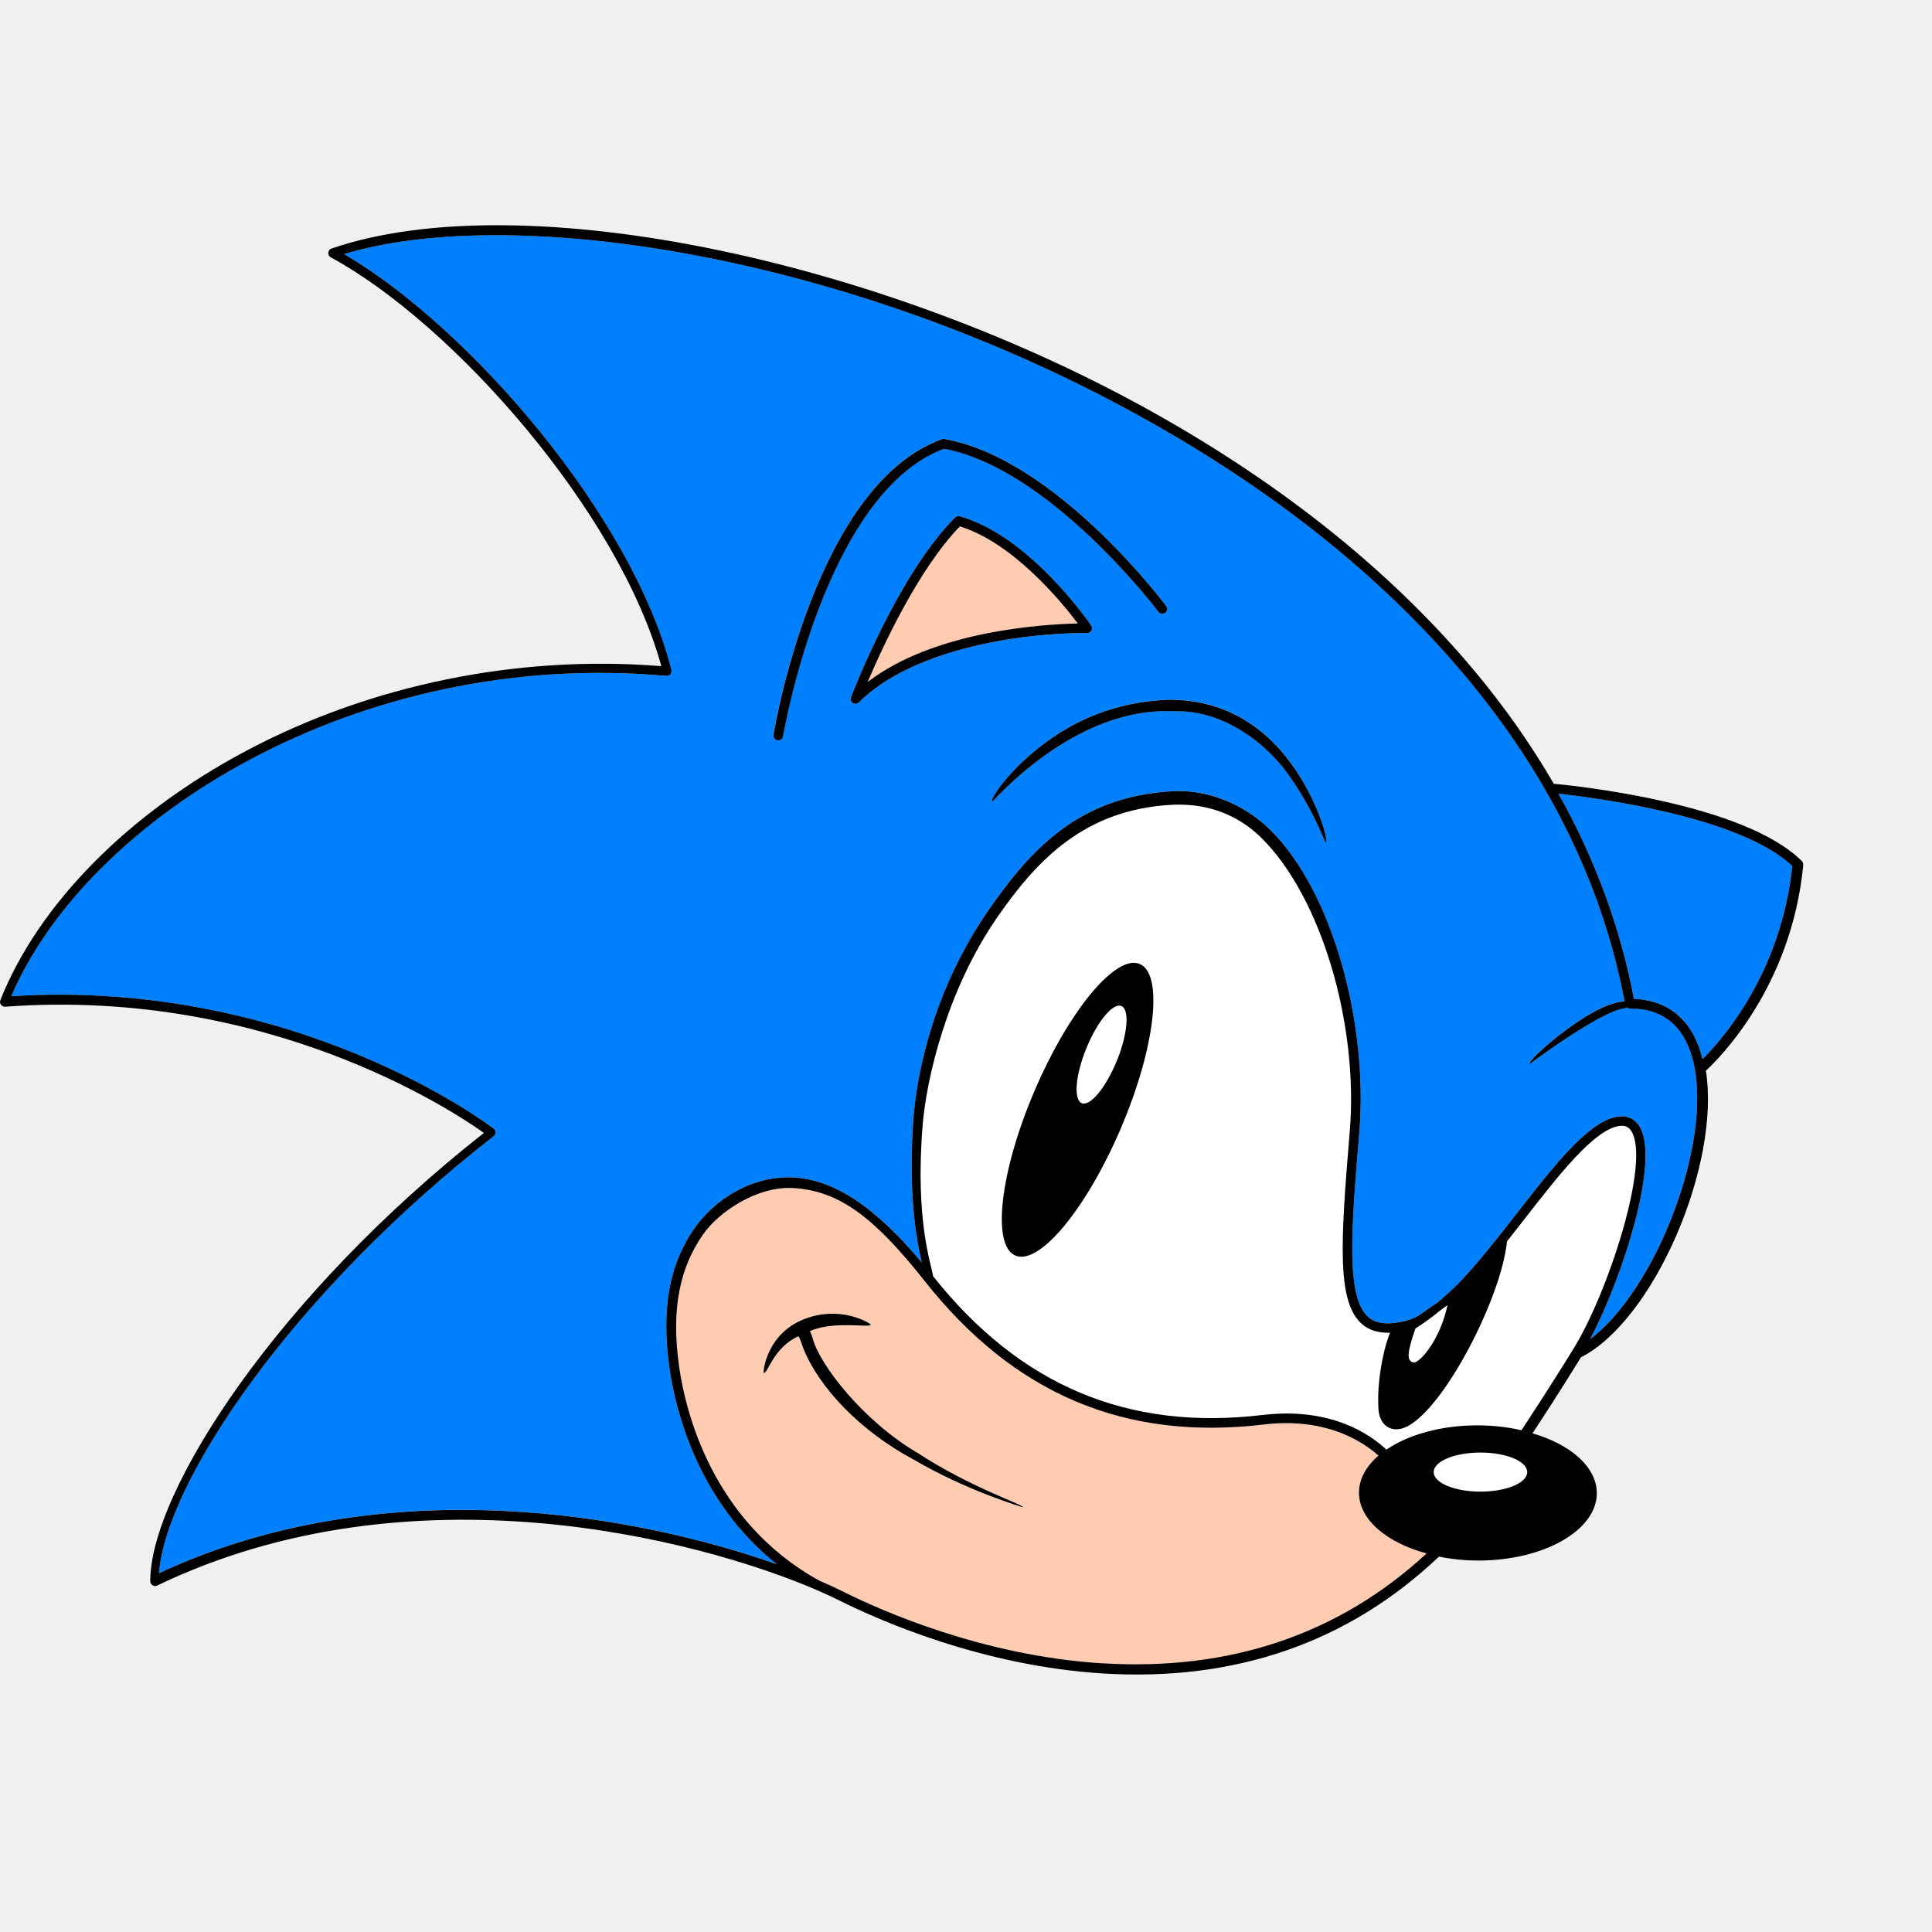
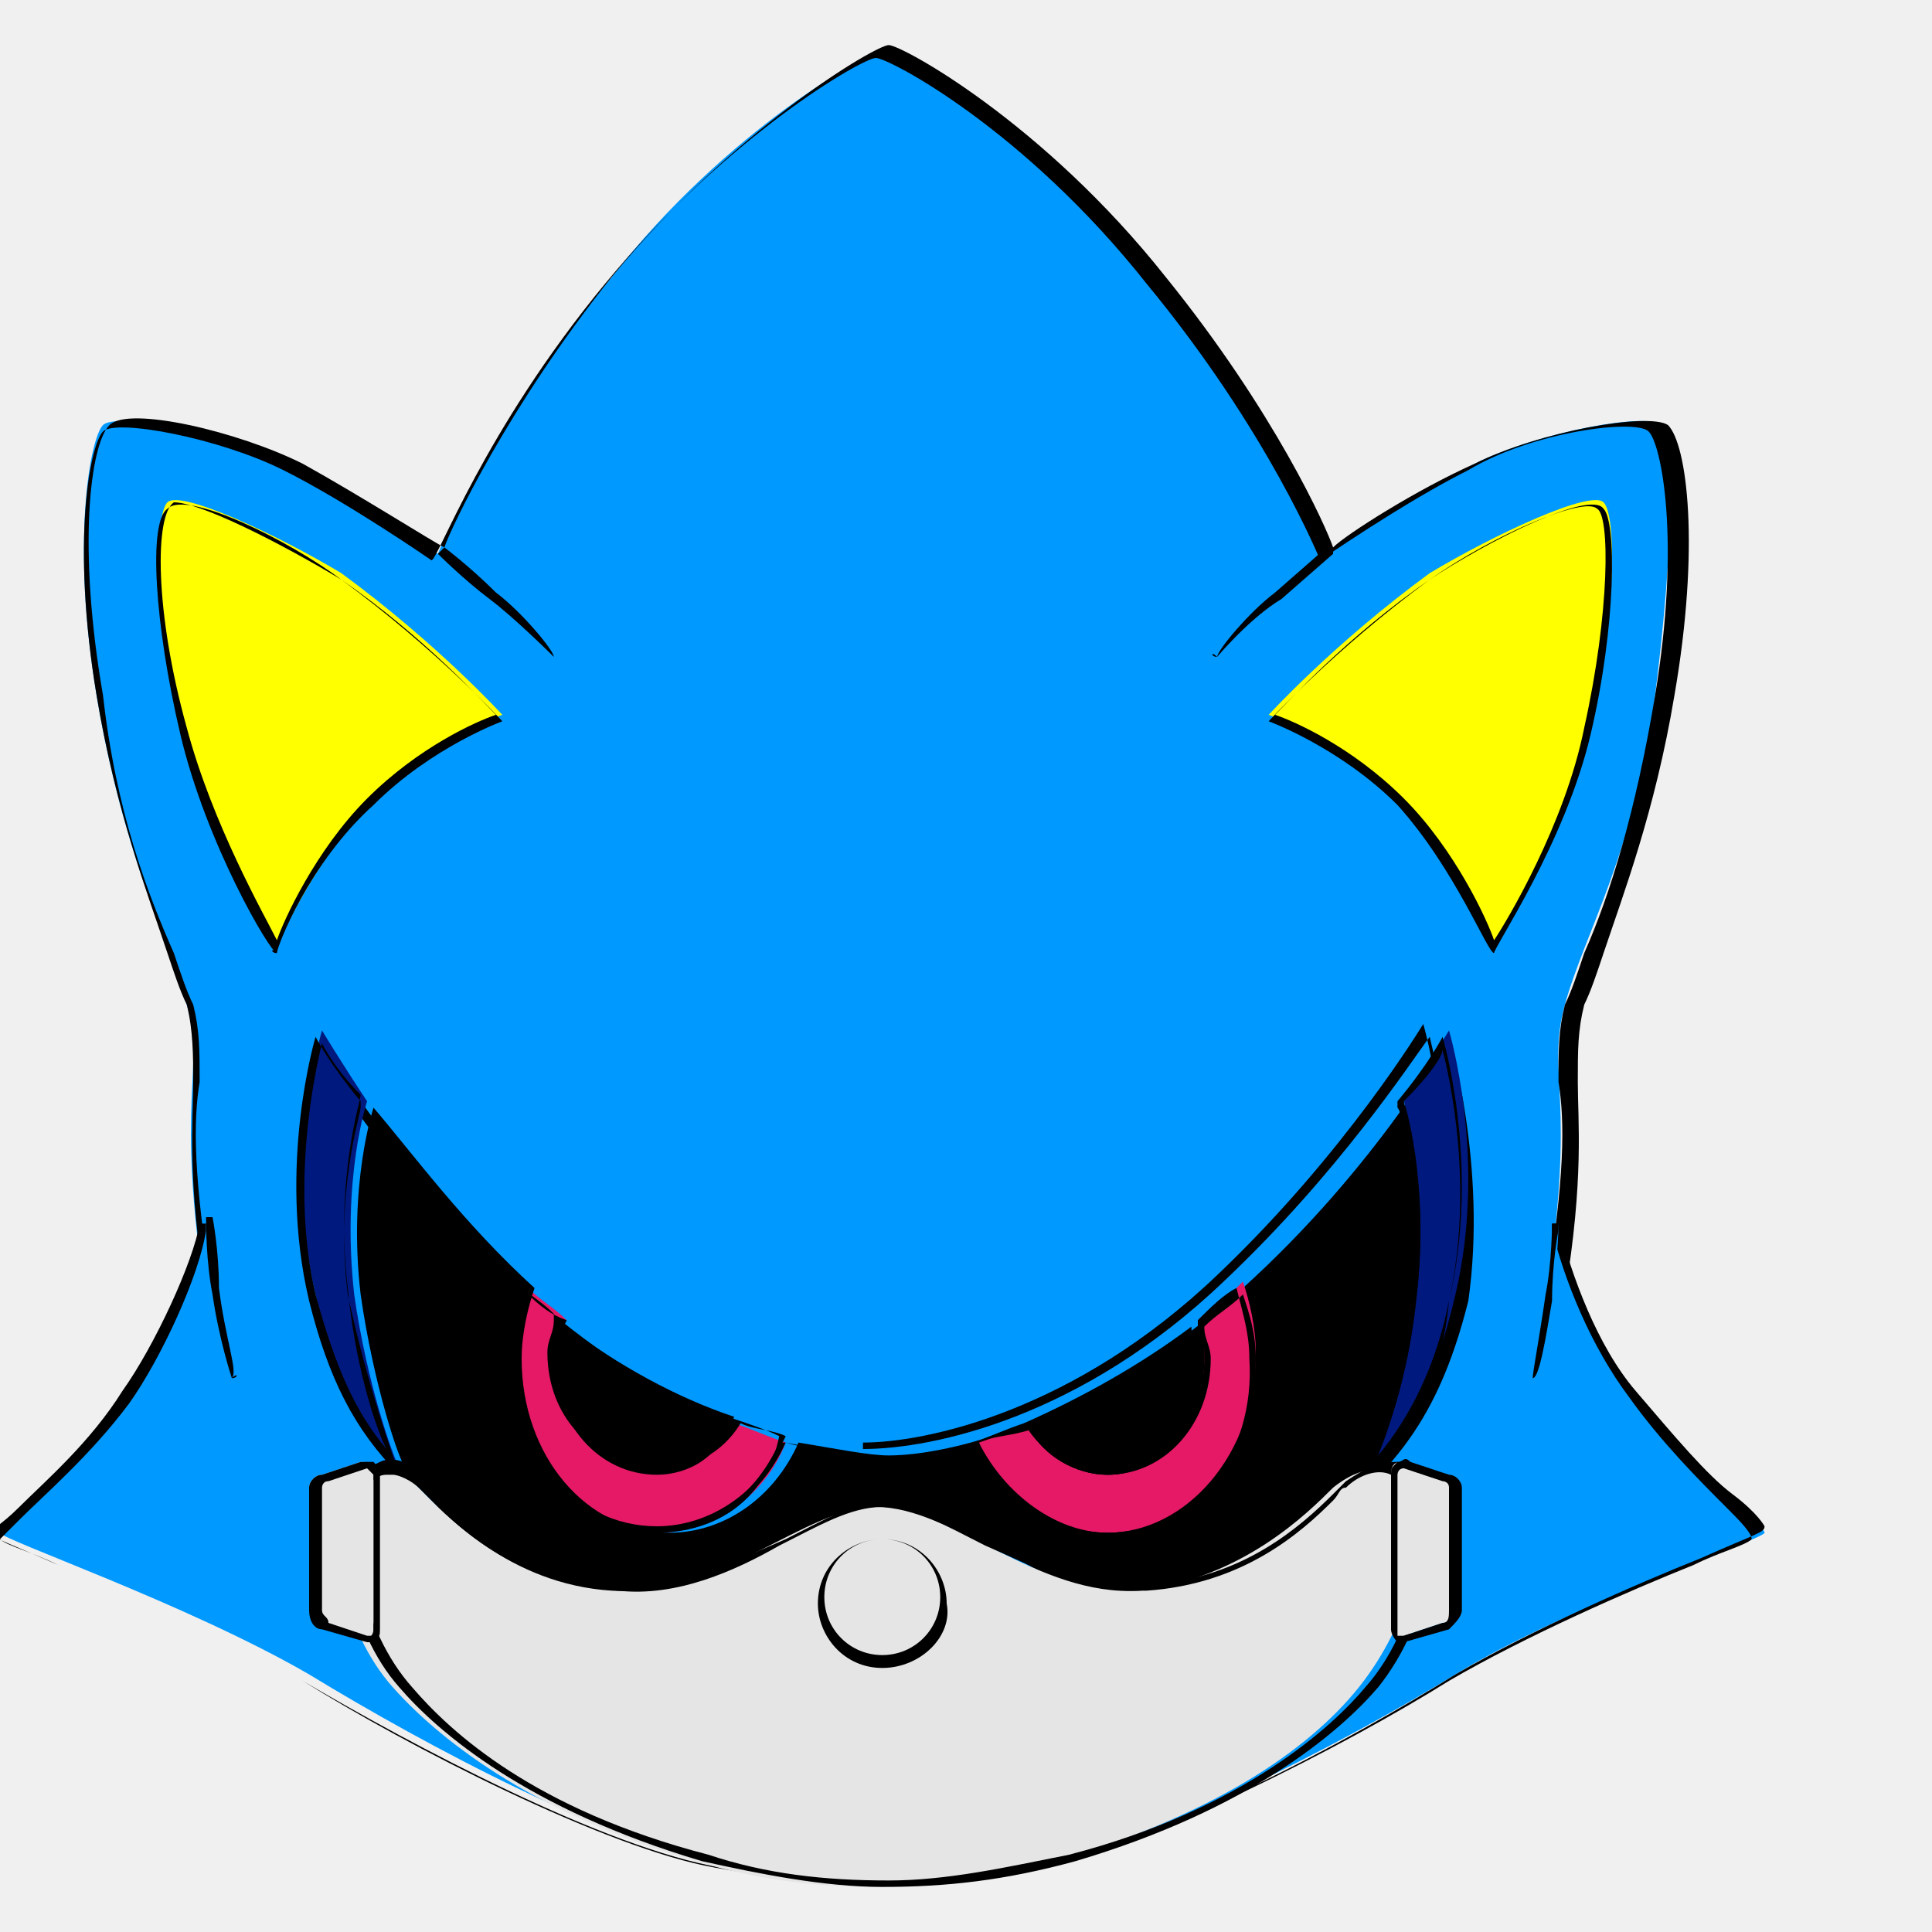
- <svg xmlns="http://www.w3.org/2000/svg" version="1.0" width="30" height="30" id="svg2">
-   <defs id="defs4" />
-   <path d="m 24.201,12.325 c 0.569,1.019 0.962,2.084 1.171,3.186 0.554,0.022 0.921,0.344 1.065,0.935 0.299,-0.296 1.22,-1.332 1.393,-2.998 -0.809,-0.769 -3.044,-1.059 -3.629,-1.123 l 0,0 z" style="fill:#007fff" id="path6" />
-   <path d="m 20.592,13.082 c -0.026,0.009 -0.163,-0.446 -0.534,-0.978 -0.348,-0.54 -1.059,-1.085 -1.814,-1.059 -1.587,-0.09 -2.85,1.444 -2.838,1.4 -0.025,-0.015 0.089,-0.252 0.484,-0.63 0.386,-0.355 1.119,-0.927 2.318,-0.952 1.255,0.027 1.848,0.939 2.098,1.405 0.267,0.516 0.305,0.809 0.285,0.813 z m -7.255,-2.176 c -0.025,0.025 -0.064,0.029 -0.094,0.01 -0.03,-0.019 -0.042,-0.056 -0.029,-0.089 0.029,-0.078 0.732,-1.907 1.616,-2.791 0.019,-0.019 0.047,-0.027 0.073,-0.019 1.08,0.304 2.002,1.639 2.04,1.695 0.016,0.023 0.018,0.053 0.005,0.077 -0.013,0.025 -0.039,0.04 -0.066,0.04 -1.138,0 -2.75,0.282 -3.545,1.077 z m -1.179,0.525 c -0.007,0.041 -0.045,0.069 -0.086,0.062 -0.041,-0.006 -0.069,-0.045 -0.062,-0.086 0.026,-0.158 0.663,-3.882 2.613,-4.589 0.012,-0.005 0.026,-0.006 0.039,-0.004 1.708,0.302 3.375,2.5 3.445,2.594 0.025,0.033 0.018,0.08 -0.015,0.105 -0.033,0.025 -0.08,0.018 -0.105,-0.015 l 0,9.34e-5 c -0.017,-0.022 -1.687,-2.226 -3.331,-2.532 -1.854,0.695 -2.492,4.427 -2.499,4.465 z m 13.152,4.227 c -0.018,0 -0.035,-0.006 -0.048,-0.017 -0.008,0.005 -0.016,0.008 -0.025,0.012 -0.364,0.029 -1.481,0.863 -1.487,0.869 -0.057,-0.045 0.943,-0.937 1.446,-0.971 0.012,-0.003 0.02,-0.003 0.03,-0.004 -0.34,-1.802 -1.176,-3.506 -2.484,-5.065 C 21.563,9.078 20.028,7.817 18.182,6.737 13.426,3.953 7.987,3.146 5.343,3.944 7.284,5.078 9.819,8.01 10.425,10.402 c 0.006,0.024 0,0.049 -0.016,0.067 -0.016,0.018 -0.039,0.028 -0.064,0.026 -4.824,-0.432 -8.997,2.226 -10.171,4.974 4.44,-0.28 7.461,2.031 7.491,2.055 0.018,0.014 0.029,0.036 0.029,0.059 0,0.024 -0.01,0.045 -0.029,0.059 -3.123,2.433 -5.089,5.363 -5.196,6.785 3.552,-1.653 7.501,-0.88 9.596,-0.137 -1.242,-0.985 -1.58,-2.416 -1.669,-3.043 -0.139,-0.968 0.017,-1.63 0.367,-2.147 0.34,-0.502 0.944,-0.853 1.567,-0.817 0.614,0.036 1.247,0.438 1.983,1.32 -0.109,-0.469 -0.197,-1.119 -0.138,-2.12 0.051,-0.872 0.356,-2.171 1.177,-3.355 0.654,-0.942 1.399,-1.76 2.85,-1.843 0.542,-0.031 1.112,0.195 1.521,0.598 0.963,0.948 1.527,2.997 1.384,4.707 -0.124,1.485 -0.214,2.559 0.143,2.862 0.124,0.105 0.312,0.124 0.577,0.057 0.062,-0.016 0.125,-0.041 0.19,-0.074 0.033,-0.025 0.084,-0.06 0.164,-0.115 0.046,-0.031 0.098,-0.066 0.151,-0.104 0.085,-0.071 0.18,-0.156 0.288,-0.262 0.004,-0.004 0.007,-0.006 0.011,-0.01 0.305,-0.314 0.62,-0.717 0.929,-1.114 0.562,-0.721 1.092,-1.402 1.537,-1.488 0.192,-0.037 0.298,0.052 0.352,0.132 0.344,0.506 -0.248,2.354 -0.757,3.317 1.015,-0.763 1.898,-3.027 1.605,-4.291 -0.13,-0.559 -0.461,-0.842 -0.987,-0.842 l 0,0 z" style="fill:#007fff" id="path8" />
-   <path d="m 14.189,22.667 c -0.839,-0.449 -1.475,-1.125 -1.717,-1.733 -0.022,-0.055 -0.042,-0.142 -0.075,-0.183 -0.376,0.167 -0.479,0.575 -0.525,0.561 -0.042,0.123 -0.025,-0.552 0.575,-0.811 0.6,-0.259 1.092,0.062 1.073,0.069 -0.01,0.057 -0.554,-0.066 -0.943,0.099 0.014,0.03 0.028,0.066 0.041,0.109 0.105,0.41 0.782,1.285 1.628,1.783 0.816,0.536 1.655,0.808 1.639,0.845 7.99e-4,0.005 -0.876,-0.257 -1.696,-0.738 z m 6.913,0.512 c 0,-0.212 0.112,-0.409 0.303,-0.575 -0.248,-0.222 -0.821,-0.598 -1.782,-0.483 -2.155,0.257 -3.877,-0.472 -5.264,-2.227 -0.774,-0.978 -1.319,-1.403 -2.044,-1.445 -0.563,-0.032 -1.159,0.375 -1.399,0.722 -0.349,0.504 -0.502,1.131 -0.37,2.054 0.099,0.693 0.51,2.399 2.173,3.318 0.137,0.059 0.26,0.116 0.366,0.169 0.594,0.297 2.176,1.001 4.027,1.117 1.987,0.124 3.681,-0.451 5.04,-1.705 -0.62,-0.168 -1.05,-0.527 -1.05,-0.944 l 0,0 z" style="fill:#ffccb2" id="path10" />
-   <path d="M 14.905,8.174 C 14.263,8.837 13.707,10.039 13.473,10.59 14.491,9.806 16.145,9.695 16.736,9.681 16.49,9.355 15.736,8.432 14.905,8.174 l 0,0 z" style="fill:#ffccb2" id="path12" />
-   <path d="m 22.988,22.556 c -0.401,0 -0.727,0.136 -0.727,0.304 0,0.168 0.325,0.303 0.727,0.303 0.401,0 0.726,-0.136 0.726,-0.303 0,-0.168 -0.325,-0.304 -0.726,-0.304 l 0,0 z" style="fill:#ffffff" id="path14" />
-   <path d="m 17.404,17.519 c -0.533,1.25 -1.266,2.135 -1.638,1.977 -0.371,-0.158 -0.239,-1.3 0.294,-2.55 0.533,-1.25 1.267,-2.135 1.637,-1.977 0.371,0.158 0.24,1.3 -0.294,2.55 z m 7.921,0.041 c -0.028,-0.041 -0.079,-0.093 -0.201,-0.069 -0.389,0.075 -0.926,0.765 -1.446,1.433 -0.093,0.119 -0.185,0.238 -0.279,0.356 0,9.34e-4 -3.99e-4,0.003 -7.98e-4,0.005 -0.091,0.915 -1.073,2.788 -1.653,2.906 -0.178,0.036 -0.326,-0.073 -0.342,-0.309 -0.025,-0.388 0.063,-0.894 0.18,-1.184 -0.178,0.006 -0.321,-0.037 -0.431,-0.13 -0.397,-0.338 -0.34,-1.257 -0.195,-2.989 0.14,-1.671 -0.441,-3.649 -1.376,-4.569 -0.376,-0.37 -0.858,-0.542 -1.409,-0.508 -1.326,0.08 -2.062,0.841 -2.688,1.745 -0.784,1.132 -1.102,2.512 -1.16,3.239 -0.119,1.5 0.143,2.16 0.163,2.335 1.351,1.699 3.024,2.404 5.116,2.155 1.053,-0.125 1.665,0.295 1.923,0.538 0.337,-0.23 0.844,-0.377 1.412,-0.377 0.242,0 0.474,0.027 0.686,0.076 0.429,-0.65 0.781,-1.222 0.788,-1.234 3e-4,0 3e-4,0 3e-4,-4.01e-4 4e-4,0 0,-4.02e-4 0,-4.02e-4 0.546,-0.86 1.227,-2.95 0.911,-3.415 l 0,0 z" style="fill:#ffffff" id="path16" />
-   <path d="m 17.412,15.621 c -0.131,-0.053 -0.374,0.241 -0.544,0.658 -0.169,0.417 -0.201,0.798 -0.07,0.851 0.131,0.053 0.374,-0.241 0.544,-0.658 0.169,-0.417 0.201,-0.798 0.069,-0.851 l 0,0 z" style="fill:#ffffff" id="path18" />
-   <path d="m 22.363,20.629 c 0.054,-0.125 0.089,-0.249 0.114,-0.362 -0.044,0.032 -0.087,0.064 -0.129,0.094 -0.062,0.052 -0.124,0.101 -0.185,0.143 -0.068,0.051 -0.13,0.092 -0.185,0.125 -0.132,0.389 -0.136,0.505 -0.028,0.529 0.051,0.011 0.25,-0.15 0.413,-0.529 l 0,0 z" style="fill:#ffffff" id="path20" />
-   <path d="m 13.473,10.59 c 0.234,-0.551 0.79,-1.753 1.432,-2.416 0.832,0.257 1.585,1.181 1.831,1.507 -0.59,0.014 -2.244,0.125 -3.263,0.909 z m 3.475,-0.801 c 0.013,-0.025 0.011,-0.054 -0.005,-0.077 -0.039,-0.057 -0.96,-1.392 -2.04,-1.695 -0.026,-0.007 -0.054,-1.027e-4 -0.073,0.019 -0.884,0.884 -1.587,2.714 -1.616,2.791 -0.013,0.033 -4e-4,0.07 0.029,0.089 0.03,0.019 0.069,0.015 0.094,-0.01 0.795,-0.795 2.406,-1.077 3.545,-1.077 0.028,0 0.053,-0.015 0.066,-0.04 l 0,0 z" style="fill:#000000" id="path22" />
-   <path d="m 17.342,16.472 c -0.17,0.417 -0.413,0.711 -0.544,0.658 -0.131,-0.053 -0.1,-0.435 0.07,-0.851 0.17,-0.417 0.413,-0.711 0.544,-0.658 0.131,0.053 0.1,0.434 -0.069,0.851 z m 0.356,-1.503 c -0.37,-0.158 -1.104,0.727 -1.637,1.977 -0.533,1.25 -0.665,2.392 -0.294,2.55 0.371,0.159 1.104,-0.727 1.638,-1.977 0.533,-1.25 0.665,-2.392 0.294,-2.55 l 0,0 z" style="fill:#000000" id="path24" />
-   <path d="m 14.657,6.968 c 1.644,0.306 3.314,2.51 3.331,2.532 l 0,-9.33e-5 c 0.025,0.033 0.072,0.04 0.105,0.015 0.033,-0.025 0.04,-0.072 0.015,-0.105 -0.07,-0.094 -1.736,-2.292 -3.445,-2.594 -0.013,-0.003 -0.026,-9.334e-4 -0.039,0.004 -1.951,0.706 -2.587,4.431 -2.613,4.589 -0.007,0.041 0.021,0.079 0.062,0.086 0.041,0.006 0.079,-0.021 0.086,-0.062 0.007,-0.038 0.645,-3.77 2.499,-4.465 l 0,0 z" style="fill:#000000" id="path26" />
-   <path d="m 18.208,10.864 c -1.199,0.025 -1.932,0.597 -2.318,0.952 -0.395,0.377 -0.509,0.614 -0.484,0.63 -0.011,0.043 1.252,-1.49 2.838,-1.4 0.754,-0.027 1.466,0.519 1.814,1.059 0.371,0.533 0.508,0.988 0.534,0.978 0.02,-0.005 -0.018,-0.297 -0.285,-0.813 -0.251,-0.466 -0.844,-1.378 -2.098,-1.405 l 0,0 z" style="fill:#000000" id="path28" />
-   <path d="m 14.246,22.56 c -0.846,-0.498 -1.523,-1.373 -1.628,-1.783 -0.013,-0.043 -0.027,-0.079 -0.041,-0.109 0.388,-0.165 0.933,-0.043 0.943,-0.099 0.019,-0.006 -0.473,-0.328 -1.073,-0.069 -0.6,0.258 -0.617,0.933 -0.575,0.811 0.045,0.014 0.148,-0.394 0.525,-0.561 0.034,0.042 0.053,0.128 0.075,0.183 0.242,0.608 0.878,1.284 1.717,1.733 0.82,0.481 1.697,0.743 1.696,0.738 0.016,-0.037 -0.823,-0.309 -1.639,-0.845 l 0,0 z" style="fill:#000000" id="path30" />
-   <path d="m 26.437,16.446 c -0.144,-0.591 -0.511,-0.912 -1.065,-0.935 -0.209,-1.102 -0.602,-2.168 -1.171,-3.186 0.585,0.064 2.82,0.354 3.629,1.123 -0.173,1.666 -1.094,2.702 -1.393,2.998 z m -1.745,4.346 c 0.509,-0.963 1.101,-2.811 0.757,-3.317 -0.055,-0.081 -0.161,-0.169 -0.352,-0.132 -0.444,0.085 -0.975,0.767 -1.537,1.488 -0.309,0.397 -0.624,0.8 -0.929,1.114 -0.004,0.004 -0.007,0.006 -0.011,0.01 -0.108,0.105 -0.203,0.19 -0.288,0.262 -0.054,0.038 -0.106,0.073 -0.151,0.104 -0.08,0.055 -0.13,0.089 -0.164,0.115 -0.064,0.033 -0.128,0.058 -0.19,0.074 -0.265,0.066 -0.454,0.048 -0.577,-0.057 -0.356,-0.304 -0.267,-1.377 -0.143,-2.862 0.143,-1.71 -0.42,-3.759 -1.384,-4.707 -0.409,-0.403 -0.98,-0.629 -1.521,-0.598 -1.45,0.083 -2.196,0.901 -2.85,1.843 -0.821,1.184 -1.127,2.482 -1.177,3.355 -0.059,1.001 0.029,1.651 0.138,2.12 -0.736,-0.881 -1.369,-1.284 -1.983,-1.32 -0.623,-0.036 -1.227,0.315 -1.567,0.817 -0.35,0.517 -0.505,1.18 -0.367,2.147 0.09,0.627 0.427,2.058 1.669,3.043 -2.095,-0.743 -6.044,-1.516 -9.596,0.137 0.107,-1.421 2.073,-4.352 5.196,-6.785 0.018,-0.014 0.029,-0.036 0.029,-0.059 0,-0.023 -0.01,-0.045 -0.029,-0.059 C 7.636,17.5 4.616,15.189 0.175,15.469 1.349,12.722 5.522,10.063 10.346,10.495 c 0.024,0.002 0.048,-0.007 0.064,-0.026 0.016,-0.018 0.021,-0.043 0.016,-0.067 C 9.819,8.011 7.284,5.078 5.343,3.945 7.987,3.146 13.426,3.954 18.182,6.737 c 1.847,1.081 3.381,2.342 4.56,3.747 1.309,1.56 2.144,3.264 2.484,5.065 -0.01,7e-4 -0.018,9.33e-4 -0.03,0.004 -0.503,0.034 -1.503,0.925 -1.446,0.971 0.006,-0.006 1.123,-0.84 1.487,-0.869 0.009,-0.003 0.017,-0.007 0.025,-0.012 0.013,0.011 0.03,0.017 0.048,0.017 0.525,0 0.857,0.283 0.987,0.842 0.293,1.264 -0.59,3.528 -1.605,4.291 z m -2.714,-0.164 c 0.055,-0.033 0.116,-0.074 0.185,-0.125 0.062,-0.043 0.123,-0.091 0.185,-0.143 0.042,-0.03 0.085,-0.061 0.129,-0.094 -0.025,0.114 -0.06,0.238 -0.114,0.362 -0.164,0.379 -0.362,0.54 -0.413,0.529 -0.108,-0.024 -0.105,-0.14 0.028,-0.529 z m 2.436,0.346 c 0,0 4e-4,4.01e-4 0,4.01e-4 0,4.02e-4 0,4.02e-4 -3e-4,4.02e-4 -0.007,0.012 -0.359,0.584 -0.788,1.234 -0.212,-0.049 -0.443,-0.076 -0.686,-0.076 -0.568,0 -1.075,0.147 -1.412,0.377 -0.258,-0.243 -0.869,-0.663 -1.923,-0.538 -2.092,0.249 -3.765,-0.456 -5.116,-2.155 -0.021,-0.175 -0.282,-0.835 -0.163,-2.335 0.058,-0.727 0.376,-2.106 1.16,-3.239 0.625,-0.904 1.362,-1.665 2.688,-1.745 0.55,-0.033 1.032,0.139 1.409,0.508 0.935,0.92 1.516,2.899 1.376,4.569 -0.145,1.732 -0.202,2.651 0.195,2.989 0.11,0.094 0.253,0.136 0.431,0.13 -0.117,0.29 -0.205,0.796 -0.18,1.184 0.015,0.236 0.164,0.345 0.342,0.309 0.579,-0.119 1.562,-1.992 1.653,-2.906 3.99e-4,-0.002 7.98e-4,-0.003 7.98e-4,-0.005 0.093,-0.118 0.186,-0.237 0.279,-0.356 0.52,-0.668 1.058,-1.358 1.446,-1.433 0.122,-0.024 0.173,0.028 0.201,0.069 0.316,0.465 -0.365,2.555 -0.911,3.415 z m -1.425,2.188 c -0.401,0 -0.727,-0.136 -0.727,-0.303 0,-0.168 0.325,-0.304 0.727,-0.304 0.401,0 0.726,0.136 0.726,0.304 0,0.168 -0.325,0.303 -0.726,0.303 z m -5.877,2.666 c -1.85,-0.116 -3.433,-0.819 -4.027,-1.117 -0.106,-0.053 -0.229,-0.11 -0.366,-0.169 -1.663,-0.919 -2.074,-2.625 -2.173,-3.318 -0.132,-0.923 0.021,-1.55 0.37,-2.054 0.24,-0.347 0.837,-0.754 1.399,-0.722 0.725,0.042 1.27,0.467 2.044,1.445 1.388,1.755 3.11,2.484 5.264,2.227 0.962,-0.115 1.534,0.261 1.782,0.483 -0.191,0.165 -0.303,0.362 -0.303,0.575 0,0.417 0.429,0.776 1.05,0.944 -1.359,1.255 -3.053,1.829 -5.04,1.705 z m 10.888,-12.397 c 0.002,-0.022 -0.006,-0.044 -0.021,-0.06 -0.896,-0.896 -3.499,-1.168 -3.852,-1.201 -0.354,-0.61 -0.771,-1.204 -1.253,-1.778 C 21.683,8.974 20.136,7.702 18.274,6.613 13.893,4.048 8.127,2.838 5.148,3.859 c -0.028,0.01 -0.048,0.035 -0.05,0.065 -0.002,0.03 0.013,0.058 0.039,0.072 1.904,1.035 4.474,3.949 5.132,6.348 -2.227,-0.179 -4.516,0.287 -6.456,1.32 -1.829,0.973 -3.217,2.382 -3.807,3.865 -0.01,0.024 -0.006,0.051 0.009,0.072 0.016,0.021 0.04,0.032 0.066,0.031 4.057,-0.299 6.936,1.605 7.433,1.96 -3.202,2.518 -5.181,5.565 -5.181,6.96 0,0.026 0.013,0.05 0.035,0.064 0.022,0.014 0.049,0.015 0.073,0.004 3.938,-1.895 8.406,-0.718 10.228,0.064 0.003,0.002 0.006,0.004 0.009,0.005 0.004,0.002 0.009,0.003 0.013,0.005 0.128,0.055 0.244,0.109 0.344,0.159 0.603,0.301 2.207,1.015 4.085,1.132 2.066,0.129 3.822,-0.483 5.224,-1.814 0.192,0.039 0.398,0.061 0.613,0.061 1.015,0 1.838,-0.469 1.838,-1.046 0,-0.406 -0.406,-0.756 -0.998,-0.93 0.377,-0.572 0.687,-1.074 0.751,-1.179 1.136,-0.579 2.171,-2.99 1.941,-4.451 0.204,-0.188 1.329,-1.302 1.512,-3.194 l 0,0 z" style="fill:#000000" id="path32" />
+ <svg xmlns="http://www.w3.org/2000/svg" version="1.1" baseProfile="tiny" id="svg2" x="0px" y="0px" viewBox="-290 382 30 30" xml:space="preserve">
+   <g id="Group_115">
+     <g id="Group_116">
+       <g id="path781">
+         <path fill="#0099FF" d="M-264.2,388.6c-0.2-0.2-1.9,0.1-2.9,0.6c-1,0.5-2.3,1.4-2.3,1.4s-0.8-2-2.7-4.3c-1.9-2.3-4.1-3.5-4.2-3.5     l0,0c-0.2,0-2.4,1.2-4.2,3.5c-1.9,2.3-2.7,4.3-2.7,4.3s-1.3-0.9-2.3-1.4c-1-0.5-2.7-0.8-2.9-0.6c-0.2,0.2-0.5,1.8-0.1,4.2     c0.4,2.4,1.1,3.8,1.4,4.8c0.3,1-0.2,1.4,0.3,4.6c0.6,3.7,2.7,4.4,2.7,4.4s5.2,0.4,7.6,0.4c0,0,0.1,0,0.1,0v0c0,0,0.1,0,0.1,0     c2.4,0,7.6-0.4,7.6-0.4s2.1-0.7,2.7-4.4c0.5-3.2,0-3.5,0.3-4.6s1.1-2.4,1.4-4.8S-264,388.8-264.2,388.6z" />
+         <path d="M-276,407c-0.1,0-0.2,0-0.3,0c-0.1,0-0.2,0-0.3,0c-2.4,0-7.4-0.4-7.4-0.4c0,0,0,0,0,0c0,0-2.1-0.8-2.7-4.5     c-0.3-1.8-0.3-2.7-0.2-3.3c0-0.5,0-0.8-0.1-1.2c-0.1-0.2-0.2-0.5-0.3-0.8c-0.4-0.9-0.9-2.2-1.1-4c-0.4-2.3-0.2-3.9,0.1-4.2     c0.3-0.3,2,0.1,3,0.6c0.9,0.5,2,1.2,2.2,1.3c0.1-0.3,1-2.2,2.6-4.2c1.9-2.3,4.1-3.6,4.3-3.6s2.4,1.2,4.3,3.6     c1.7,2.1,2.5,3.9,2.6,4.2c0.2-0.2,1.3-0.9,2.2-1.3c1-0.5,2.7-0.8,3-0.6l0,0l0,0l0,0c0.3,0.3,0.5,1.9,0.1,4.2     c-0.3,1.8-0.8,3.1-1.1,4c-0.1,0.3-0.2,0.6-0.3,0.8c-0.1,0.4-0.1,0.7-0.1,1.2c0,0.6,0.1,1.5-0.2,3.3c-0.6,3.7-2.7,4.5-2.7,4.5     c0,0,0,0,0,0C-268.6,406.6-273.5,407-276,407z M-276.3,406.9C-276.2,406.9-276.2,406.9-276.3,406.9c0.2,0,0.2,0,0.3,0     c2.4,0,7.2-0.4,7.4-0.4c0.1,0,2.1-0.9,2.6-4.4c0.3-1.8,0.3-2.7,0.2-3.3c0-0.5,0-0.8,0.1-1.2c0.1-0.2,0.2-0.5,0.3-0.8     c0.4-0.9,0.8-2.2,1.1-4c0.4-2.4,0.1-3.9-0.1-4.1l0,0c-0.2-0.2-1.8,0-2.8,0.6c-1,0.5-2.3,1.4-2.3,1.4c0,0,0,0,0,0c0,0,0,0,0,0     c0,0-0.8-2-2.7-4.3c-1.9-2.4-4-3.5-4.2-3.5c-0.2,0-2.3,1.2-4.2,3.5c-1.9,2.3-2.6,4.3-2.7,4.3c0,0,0,0,0,0c0,0,0,0,0,0     c0,0-1.3-0.9-2.3-1.4c-1-0.5-2.6-0.8-2.8-0.6c-0.2,0.2-0.5,1.7-0.1,4.1c0.3,1.8,0.8,3.1,1.1,4c0.1,0.3,0.2,0.6,0.3,0.8     c0.1,0.4,0.1,0.8,0.1,1.2c0,0.6-0.1,1.5,0.2,3.3c0.6,3.5,2.5,4.3,2.6,4.4C-283.7,406.5-278.7,406.9-276.3,406.9     C-276.3,406.9-276.3,406.9-276.3,406.9C-276.3,406.9-276.3,406.9-276.3,406.9z" />
+       </g>
+       <g id="path783">
+         <path fill="#0099FF" d="M-281.4,392.1c0,0-0.5-0.6-0.9-0.9c-0.4-0.3-0.8-0.7-0.8-0.7" />
+         <path d="M-281.4,392.2C-281.4,392.2-281.5,392.2-281.4,392.2c0,0-0.6-0.6-1-0.9c-0.4-0.3-0.8-0.7-0.8-0.7l0.1-0.1     c0,0,0.4,0.3,0.8,0.7C-281.9,391.5-281.4,392.1-281.4,392.2C-281.4,392.1-281.4,392.2-281.4,392.2     C-281.4,392.2-281.4,392.2-281.4,392.2z" />
+       </g>
+       <g id="path785">
+         <path fill="#0099FF" d="M-271.1,392.1c0,0,0.5-0.6,0.9-0.9c0.4-0.3,0.8-0.7,0.8-0.7" />
+         <path d="M-271.1,392.2C-271.1,392.2-271.1,392.2-271.1,392.2C-271.2,392.2-271.2,392.1-271.1,392.2c0-0.1,0.5-0.7,0.9-1l0.8-0.7     c0,0,0.1,0,0.1,0c0,0,0,0.1,0,0.1l-0.8,0.7C-270.6,391.6-271.1,392.2-271.1,392.2C-271.1,392.2-271.1,392.2-271.1,392.2z" />
+       </g>
+     </g>
+     <g id="path787">
+       <path fill="#0099FF" d="M-286.8,401c-0.1,0.7-0.7,2-1.2,2.7c-0.9,1.3-2,2-2,2.1c0,0.1,2.9,1.1,4.8,2.2c1.8,1.1,4.8,2.7,6.4,2.9    c1.7,0.3,2.5,0.2,2.5,0.2s0.9,0.1,2.5-0.2c1.7-0.3,4.6-1.8,6.4-2.9c1.8-1.1,4.8-2.1,4.8-2.2c0-0.1-1-1-2-2.1    c-0.6-0.8-1-1.8-1.2-2.6" />
+       <path d="M-276.1,411.2c-0.1,0-0.2,0-0.2,0c0,0-0.9,0-2.5-0.2c-1.8-0.3-4.8-1.9-6.5-2.9c-1.2-0.7-2.8-1.4-3.8-1.8    c-0.9-0.4-1-0.4-1-0.5c0-0.1,0.1-0.1,0.4-0.4c0.4-0.4,1.1-1,1.6-1.8c0.5-0.7,1.1-2,1.2-2.6c0,0,0,0,0.1,0c0,0,0,0,0,0.1    c-0.1,0.7-0.7,2-1.2,2.7c-0.6,0.8-1.3,1.4-1.7,1.8c-0.1,0.1-0.3,0.3-0.3,0.3c0.1,0.1,0.5,0.2,0.9,0.4c1,0.4,2.6,1.1,3.8,1.8    c1.6,1,4.7,2.6,6.4,2.9c1.6,0.3,2.5,0.2,2.5,0.2c0,0,0.9,0,2.5-0.2c1.7-0.3,4.8-1.9,6.4-2.9c1.2-0.7,2.8-1.4,3.8-1.8    c0.4-0.2,0.8-0.3,0.9-0.4c0-0.1-0.2-0.3-0.4-0.5c-0.4-0.4-1-1-1.5-1.7c-0.6-0.8-1-1.8-1.2-2.6c0,0,0-0.1,0-0.1c0,0,0.1,0,0.1,0    c0.2,0.8,0.6,1.9,1.2,2.6c0.6,0.7,1.1,1.3,1.5,1.6c0.4,0.3,0.5,0.5,0.5,0.5c0,0.1-0.1,0.1-1,0.5c-1,0.4-2.6,1.1-3.8,1.8    c-1.6,1-4.7,2.7-6.5,2.9C-274.9,411.2-275.7,411.2-276.1,411.2z" />
+     </g>
+     <g id="Group_117">
+       <g id="Group_118">
+         <g id="path791">
+           <path fill="#E51966" d="M-279.8,405.8c0.9,0,1.7-0.6,2-1.4c-0.3-0.1-0.5-0.2-0.8-0.3c-0.3,0.5-0.7,0.7-1.2,0.7      c-0.8,0-1.5-0.8-1.5-1.8c0-0.2,0-0.4,0.1-0.5c-0.2-0.2-0.4-0.3-0.6-0.5c0,0,0,0-0.1-0.1c-0.1,0.3-0.2,0.7-0.2,1.1      C-282.1,404.6-281,405.8-279.8,405.8z" />
+           <path d="M-279.8,405.8c-1.3,0-2.4-1.3-2.4-2.8c0-0.4,0.1-0.8,0.2-1.1c0,0,0,0,0,0s0,0,0,0c0,0,0,0,0,0l0,0      c0.2,0.2,0.4,0.3,0.6,0.5c0,0,0,0,0,0.1c0,0.2-0.1,0.3-0.1,0.5c0,1,0.7,1.7,1.5,1.7c0.5,0,0.9-0.3,1.2-0.7c0,0,0,0,0.1,0      c0.3,0.1,0.6,0.2,0.8,0.3c0,0,0,0,0,0c0,0,0,0,0,0C-278.1,405.3-278.9,405.8-279.8,405.8z M-281.9,402c-0.1,0.3-0.2,0.7-0.2,1      c0,1.5,1,2.7,2.3,2.7c0.8,0,1.6-0.5,2-1.4c-0.2-0.1-0.5-0.1-0.7-0.2c-0.3,0.5-0.8,0.7-1.2,0.7c-0.9,0-1.6-0.8-1.6-1.8      c0-0.2,0-0.3,0.1-0.5C-281.5,402.4-281.7,402.2-281.9,402L-281.9,402z" />
+         </g>
+         <g id="path793">
+           <path d="M-281.3,403c0,1,0.7,1.8,1.5,1.8c0.5,0,1-0.3,1.2-0.7c-0.8-0.3-1.7-0.8-2.7-1.6C-281.2,402.7-281.3,402.9-281.3,403z" />
+           <path d="M-279.8,404.9c-0.9,0-1.6-0.8-1.6-1.8c0-0.2,0-0.4,0.1-0.5c0,0,0,0,0,0c0,0,0,0,0,0c0.8,0.7,1.7,1.2,2.6,1.5      c0,0,0,0,0,0c0,0,0,0,0,0C-278.8,404.6-279.3,404.9-279.8,404.9z M-281.2,402.6c0,0.1,0,0.3,0,0.4c0,1,0.7,1.7,1.5,1.7      c0.4,0,0.9-0.2,1.1-0.7C-279.5,403.7-280.4,403.2-281.2,402.6z" />
+         </g>
+       </g>
+       <g id="Group_119">
+         <g id="path796">
+           <path d="M-267.5,398.1c0,0-1.1,2-3.2,3.9c-2.2,2-4.5,2.6-5.5,2.6c0,0,0,0,0,0c0,0,0,0,0,0c-0.3,0-0.8-0.1-1.4-0.2      c-0.4,0.9-1.2,1.4-2,1.4c-1.3,0-2.3-1.2-2.3-2.7c0-0.4,0.1-0.8,0.2-1.1c-1.1-1-1.9-2.1-2.5-2.8l0,0c0,0-0.4,1.2-0.2,2.9      c0.2,1.4,0.6,2.6,0.7,2.7c0.4,0.4,0.8,0.8,1.4,1.2c1.4,1,2.6,0.8,3.3,0.6c0.6-0.2,1.7-1.1,2.9-1.1c0,0,0,0,0,0c0,0,0,0,0,0      c1.2,0,2.2,0.9,2.9,1.1c0.6,0.2,1.9,0.4,3.3-0.6c1.4-1,2.2-1.8,2.7-3.8C-266.9,400.1-267.5,398.1-267.5,398.1z" />
+           <path d="M-272.3,406.8c-0.3,0-0.7-0.1-1.1-0.2c-0.2-0.1-0.5-0.2-0.8-0.4c-0.6-0.3-1.3-0.7-2.1-0.7c0,0,0,0,0,0      c-0.8,0-1.5,0.4-2.1,0.7c-0.3,0.2-0.6,0.3-0.8,0.4c-1.2,0.3-2.3,0.1-3.3-0.6c-0.5-0.3-1-0.7-1.4-1.2c0,0,0,0,0,0      c-0.1-0.2-0.5-1.3-0.7-2.7c-0.2-1.7,0.2-2.9,0.2-3c0,0,0,0,0,0l0,0c0,0,0,0,0,0c0,0,0,0,0,0c0.5,0.7,1.3,1.7,2.4,2.8      c0,0,0,0,0,0.1c-0.1,0.3-0.2,0.7-0.2,1.1c0,1.5,1,2.7,2.3,2.7c0.8,0,1.6-0.5,2-1.4c0,0,0,0,0.1,0c0.7,0.2,1.2,0.2,1.4,0.2l0,0      l0,0l0,0c0,0,0,0,0,0c-0.4,0-0.9-0.1-1.4-0.2c-0.4,0.9-1.2,1.4-2.1,1.4c-1.3,0-2.4-1.3-2.4-2.8c0-0.4,0.1-0.8,0.2-1.1      c-1.1-1-1.9-2-2.4-2.7c-0.1,0.3-0.3,1.4-0.2,2.8c0.2,1.4,0.6,2.5,0.7,2.7c0.4,0.4,0.9,0.8,1.4,1.1c1,0.7,2.1,0.9,3.2,0.6      c0.2-0.1,0.5-0.2,0.8-0.4c0.6-0.3,1.3-0.7,2.1-0.7l0,0c0,0,0,0,0,0c0,0,0,0,0,0c0.8,0,1.5,0.4,2.1,0.7c0.3,0.2,0.6,0.3,0.8,0.4      c1.1,0.3,2.2,0.1,3.2-0.6c1.3-0.9,2.2-1.7,2.7-3.8c0.4-1.8,0-3.5-0.1-3.9c-0.3,0.4-1.4,2.1-3.2,3.8c-2.2,2.1-4.5,2.6-5.6,2.6      l0-0.1l0,0c1,0,3.3-0.5,5.5-2.6c2-1.9,3.2-3.9,3.2-3.9c0,0,0,0,0,0c0,0,0,0,0,0s0.6,2,0.1,4.1c-0.5,2.2-1.4,2.9-2.7,3.9      C-270.8,406.5-271.5,406.8-272.3,406.8z" />
+         </g>
+         <g id="path798">
+           <path fill="#00197F" d="M-284.3,399.1L-284.3,399.1c-0.4-0.6-0.7-1.1-0.7-1.1s-0.6,2-0.1,4.1c0.3,1.3,0.7,2,1.3,2.7      c-0.1-0.2-0.5-1.3-0.7-2.7C-284.7,400.3-284.3,399.1-284.3,399.1z" />
+           <path d="M-283.8,404.9C-283.8,404.9-283.9,404.9-283.8,404.9c-0.7-0.7-1.1-1.5-1.4-2.7c-0.5-2.1,0.1-4.1,0.1-4.1c0,0,0,0,0,0      c0,0,0,0,0,0c0,0,0.2,0.4,0.7,1c0,0,0,0,0,0.1l0,0c0,0.1-0.4,1.3-0.2,2.9C-284.3,403.5-283.9,404.6-283.8,404.9      C-283.8,404.8-283.8,404.8-283.8,404.9C-283.8,404.9-283.8,404.9-283.8,404.9z M-285,398.2c-0.1,0.4-0.5,2.2-0.1,3.9      c0.3,1.1,0.6,1.8,1.1,2.4c-0.2-0.4-0.5-1.4-0.6-2.5c-0.2-1.7,0.2-2.9,0.2-3C-284.7,398.7-284.9,398.4-285,398.2z" />
+         </g>
+       </g>
+       <g id="path800">
+         <path fill="#00197F" d="M-268.2,399.1L-268.2,399.1c0.4-0.6,0.7-1.1,0.7-1.1s0.6,2,0.1,4.1c-0.3,1.3-0.7,2-1.3,2.7     c0.1-0.2,0.5-1.3,0.7-2.7C-267.8,400.3-268.2,399.1-268.2,399.1z" />
+         <path d="M-268.7,404.9C-268.7,404.9-268.7,404.9-268.7,404.9C-268.8,404.8-268.8,404.8-268.7,404.9c0-0.3,0.5-1.4,0.6-2.8     c0.2-1.6-0.1-2.8-0.2-2.9l0,0c0,0,0,0,0-0.1c0.5-0.6,0.7-1,0.7-1c0,0,0,0,0,0c0,0,0,0,0,0s0.6,2,0.1,4.1     C-267.6,403.3-268,404.1-268.7,404.9C-268.7,404.9-268.7,404.9-268.7,404.9z M-268.2,399.1c0,0.1,0.4,1.3,0.2,3     c-0.1,1.1-0.4,2-0.6,2.5c0.5-0.6,0.9-1.4,1.1-2.4c0.4-1.8,0-3.5-0.1-3.9C-267.6,398.4-267.8,398.7-268.2,399.1z" />
+       </g>
+       <g id="path802">
+         <path fill="#E51966" d="M-272.8,405.8c-0.9,0-1.7-0.6-2-1.4c0.3-0.1,0.5-0.2,0.8-0.3c0.3,0.5,0.7,0.7,1.2,0.7     c0.8,0,1.5-0.8,1.5-1.8c0-0.2,0-0.4-0.1-0.5c0.2-0.2,0.4-0.3,0.6-0.5c0,0,0,0,0.1-0.1c0.1,0.3,0.2,0.7,0.2,1.1     C-270.5,404.6-271.6,405.8-272.8,405.8z" />
+         <path d="M-272.8,405.9c-0.9,0-1.7-0.6-2.1-1.5c0,0,0,0,0,0c0,0,0,0,0,0c0.3-0.1,0.5-0.2,0.8-0.3c0,0,0,0,0.1,0     c0.3,0.5,0.7,0.7,1.2,0.7c0.8,0,1.5-0.8,1.5-1.7c0-0.2,0-0.3-0.1-0.5c0,0,0,0,0-0.1c0.2-0.2,0.4-0.4,0.6-0.5c0,0,0,0,0,0l0,0     c0,0,0,0,0,0c0,0,0,0,0,0c0.1,0.4,0.2,0.7,0.2,1.1C-270.5,404.6-271.5,405.9-272.8,405.9z M-274.8,404.4c0.4,0.8,1.2,1.4,2,1.4     c1.3,0,2.3-1.2,2.3-2.7c0-0.4-0.1-0.7-0.2-1c0,0,0,0,0,0c-0.2,0.2-0.4,0.3-0.6,0.5c0,0.2,0.1,0.3,0.1,0.5c0,1-0.7,1.8-1.6,1.8     c-0.5,0-1-0.3-1.2-0.7C-274.3,404.3-274.6,404.3-274.8,404.4z" />
+       </g>
+       <g id="path804">
+         <path d="M-271.3,403.1c0,1-0.7,1.8-1.5,1.8c-0.5,0-1-0.3-1.2-0.7c0.8-0.3,1.7-0.8,2.7-1.6C-271.4,402.7-271.3,402.9-271.3,403.1z     " />
+         <path d="M-272.8,404.9c-0.5,0-1-0.3-1.3-0.8c0,0,0,0,0,0c0,0,0,0,0,0c0.9-0.4,1.8-0.9,2.6-1.5c0,0,0,0,0,0c0,0,0,0,0,0     c0,0.2,0.1,0.4,0.1,0.5C-271.3,404.1-272,404.9-272.8,404.9z M-274,404.1c0.3,0.4,0.7,0.7,1.2,0.7c0.8,0,1.5-0.8,1.5-1.7     c0-0.1,0-0.3,0-0.4C-272.2,403.3-273.1,403.8-274,404.1z" />
+       </g>
+     </g>
+     <g id="path806">
+       <path fill="#E5E5E5" d="M-268.1,405.3c-0.2-0.6-0.7-0.6-1.2-0.2c-0.4,0.4-1.4,1.4-3,1.6c-1.6,0.1-2.9-1.3-4.1-1.3    c-1.1,0-2.4,1.4-4.1,1.3c-1.6-0.1-2.6-1.2-3-1.6c-0.4-0.4-1-0.4-1.2,0.2c-0.2,0.6,0,2,0.8,2.9s2.3,2,4.7,2.7    c1,0.3,1.9,0.4,2.8,0.4c0.9,0,1.8-0.1,2.8-0.4c2.4-0.7,3.9-1.7,4.7-2.7S-267.8,405.9-268.1,405.3z" />
+       <path d="M-276.3,411.3c-0.9,0-1.9-0.2-2.8-0.4c-2.7-0.8-4.1-2-4.7-2.7c-0.8-0.9-1-2.4-0.8-3c0.1-0.3,0.3-0.4,0.5-0.5    c0.2-0.1,0.5,0,0.8,0.3c0.1,0,0.1,0.1,0.2,0.2c0.5,0.5,1.4,1.3,2.8,1.4c0.1,0,0.1,0,0.2,0c0.8,0,1.6-0.4,2.3-0.7    c0.6-0.3,1.1-0.6,1.6-0.6s1.1,0.3,1.6,0.6c0.7,0.3,1.4,0.7,2.3,0.7c0.1,0,0.1,0,0.2,0c1.4-0.1,2.3-0.9,2.8-1.4    c0.1-0.1,0.1-0.1,0.2-0.2c0.3-0.2,0.5-0.3,0.8-0.3c0.2,0.1,0.4,0.2,0.5,0.5l0,0c0.2,0.6,0,2-0.8,3c-0.6,0.7-2,1.9-4.7,2.7    C-274.4,411.2-275.3,411.3-276.3,411.3z M-283.9,404.9c0,0-0.1,0-0.1,0c-0.2,0-0.3,0.2-0.4,0.4c-0.2,0.6,0,2,0.8,2.9    c0.6,0.7,1.9,1.9,4.6,2.6c0.9,0.3,1.8,0.4,2.8,0.4c0.9,0,1.8-0.2,2.8-0.4c2.7-0.7,4.1-2,4.6-2.6c0.8-0.9,1-2.3,0.8-2.9l0,0    c-0.1-0.2-0.2-0.4-0.4-0.4c-0.2-0.1-0.5,0-0.7,0.2c-0.1,0-0.1,0.1-0.2,0.2c-0.5,0.5-1.4,1.3-2.9,1.4c-0.1,0-0.1,0-0.2,0    c-0.9,0-1.6-0.4-2.3-0.7c-0.6-0.3-1.1-0.6-1.6-0.6s-1,0.3-1.6,0.6c-0.7,0.4-1.6,0.8-2.5,0.7c-1.5-0.1-2.4-0.9-2.9-1.4    c-0.1-0.1-0.1-0.1-0.2-0.2C-283.6,405-283.8,404.9-283.9,404.9z" />
+     </g>
+     <g id="path808">
+       <path fill="#E5E5E5" d="M-275.3,406.8c0,0.5-0.4,1-1,1c-0.5,0-1-0.4-1-1c0-0.5,0.4-1,1-1C-275.7,405.8-275.3,406.3-275.3,406.8z" />
+       <path d="M-276.3,407.9c-0.6,0-1-0.5-1-1c0-0.6,0.5-1,1-1c0.6,0,1,0.5,1,1C-275.2,407.4-275.7,407.9-276.3,407.9z M-276.3,405.9    c-0.5,0-0.9,0.4-0.9,0.9s0.4,0.9,0.9,0.9c0.5,0,0.9-0.4,0.9-0.9S-275.8,405.9-276.3,405.9z" />
+     </g>
+     <g id="Group_120">
+       <g id="path811">
+         <path fill="#E5E5E5" d="M-284.2,407.3c0,0.1-0.1,0.2-0.2,0.1l-0.6-0.2c-0.1,0-0.2-0.1-0.2-0.2v-1.9c0-0.1,0.1-0.2,0.2-0.2     l0.6-0.2c0.1,0,0.2,0,0.2,0.2V407.3z" />
+         <path d="M-284.3,407.5C-284.4,407.5-284.4,407.5-284.3,407.5l-0.7-0.2c-0.1,0-0.2-0.1-0.2-0.3v-1.9c0-0.1,0.1-0.2,0.2-0.2     l0.6-0.2c0.1,0,0.2,0,0.2,0c0,0,0.1,0.1,0.1,0.2v2.4c0,0.1,0,0.1-0.1,0.2C-284.2,407.5-284.3,407.5-284.3,407.5z M-284.3,404.8     C-284.4,404.8-284.4,404.8-284.3,404.8l-0.6,0.2c-0.1,0-0.1,0.1-0.1,0.1v1.9c0,0.1,0.1,0.1,0.1,0.2l0.6,0.2c0.1,0,0.1,0,0.1,0     c0,0,0,0,0-0.1v-2.4C-284.2,404.9-284.2,404.9-284.3,404.8C-284.3,404.8-284.3,404.8-284.3,404.8z" />
+       </g>
+       <g id="path813">
+         <path fill="#E5E5E5" d="M-268.4,407.3c0,0.1,0.1,0.2,0.2,0.1l0.6-0.2c0.1,0,0.2-0.1,0.2-0.2v-1.9c0-0.1-0.1-0.2-0.2-0.2l-0.6-0.2     c-0.1,0-0.2,0-0.2,0.2V407.3z" />
+         <path d="M-268.2,407.5c-0.1,0-0.1,0-0.1,0c0,0-0.1-0.1-0.1-0.2v-2.4c0-0.1,0-0.1,0.1-0.2c0.1,0,0.1-0.1,0.2,0l0.6,0.2     c0.1,0,0.2,0.1,0.2,0.2v1.9c0,0.1-0.1,0.2-0.2,0.3L-268.2,407.5C-268.2,407.5-268.2,407.5-268.2,407.5z M-268.2,404.8     C-268.2,404.8-268.3,404.8-268.2,404.8c-0.1,0-0.1,0.1-0.1,0.1v2.4c0,0,0,0.1,0,0.1c0,0,0.1,0,0.1,0l0.6-0.2     c0.1,0,0.1-0.1,0.1-0.2v-1.9c0-0.1-0.1-0.1-0.1-0.1L-268.2,404.8C-268.2,404.8-268.2,404.8-268.2,404.8z" />
+       </g>
+     </g>
+     <g id="Group_121">
+       <g id="path816">
+         <path fill="#FFFF00" d="M-284.3,394.5c-0.9,1-1.4,2.2-1.4,2.2s-1.1-1.6-1.5-3.4c-0.4-1.8-0.4-3.3-0.2-3.5     c0.2-0.2,1.7,0.5,2.7,1.1c1.5,1.1,2.5,2.2,2.5,2.2S-283.4,393.5-284.3,394.5z" />
+         <path d="M-285.7,396.8C-285.8,396.8-285.8,396.7-285.7,396.8c-0.1,0-1.1-1.7-1.5-3.4c-0.4-1.7-0.5-3.3-0.2-3.5     c0.3-0.3,1.9,0.5,2.7,1.1c1.5,1.1,2.5,2.2,2.5,2.2c0,0,0,0,0,0s0,0,0,0c0,0-1.1,0.4-2,1.3l0,0     C-285.2,395.4-285.7,396.7-285.7,396.8C-285.7,396.7-285.7,396.8-285.7,396.8C-285.7,396.8-285.7,396.8-285.7,396.8z      M-287.3,389.8C-287.4,389.8-287.4,389.8-287.3,389.8c-0.3,0.2-0.3,1.7,0.2,3.5c0.4,1.5,1.2,2.9,1.4,3.3c0.1-0.3,0.6-1.4,1.4-2.2     l0,0c0.8-0.8,1.7-1.2,2-1.3c-0.2-0.2-1.1-1.2-2.4-2.1C-285.7,390.4-286.9,389.8-287.3,389.8z" />
+       </g>
+       <g id="path818">
+         <path fill="#FFFF00" d="M-268.2,394.5c0.9,1,1.4,2.2,1.4,2.2s1.1-1.6,1.5-3.4c0.4-1.8,0.4-3.3,0.2-3.5c-0.2-0.2-1.7,0.5-2.7,1.1     c-1.5,1.1-2.5,2.2-2.5,2.2S-269.1,393.5-268.2,394.5z" />
+         <path d="M-266.8,396.8C-266.8,396.8-266.8,396.8-266.8,396.8C-266.8,396.8-266.8,396.7-266.8,396.8c-0.1,0-0.6-1.3-1.5-2.3     c-0.9-0.9-2-1.3-2-1.3c0,0,0,0,0,0c0,0,0,0,0,0c0,0,1-1.1,2.5-2.2c0.9-0.6,2.5-1.4,2.7-1.1c0.2,0.2,0.2,1.8-0.2,3.5     C-265.7,395.1-266.8,396.7-266.8,396.8C-266.8,396.7-266.8,396.8-266.8,396.8z M-268.2,394.4c0.8,0.8,1.3,1.9,1.4,2.2     c0.2-0.3,1.1-1.8,1.4-3.3c0.4-1.8,0.4-3.3,0.2-3.4c-0.2-0.2-1.6,0.4-2.6,1.1c-1.3,0.9-2.2,1.9-2.4,2.1     C-269.9,393.2-269,393.6-268.2,394.4L-268.2,394.4z" />
+       </g>
+     </g>
+     <g id="Group_122">
+       <g id="path821">
+         <path fill="#0099FF" d="M-286.4,403.3c0,0-0.2-0.5-0.3-1.2c-0.1-0.6-0.1-1.1-0.1-1.1" />
+         <path d="M-286.4,403.4C-286.4,403.4-286.4,403.4-286.4,403.4c0,0-0.2-0.6-0.3-1.3c-0.1-0.5-0.1-1.1-0.1-1.1c0,0,0-0.1,0-0.1     c0,0,0.1,0,0.1,0c0,0,0.1,0.5,0.1,1.1C-286.5,402.8-286.3,403.3-286.4,403.4C-286.3,403.3-286.3,403.4-286.4,403.4     C-286.4,403.4-286.4,403.4-286.4,403.4z" />
+       </g>
+       <g id="path823">
+         <path fill="#0099FF" d="M-266.2,403.3c0,0,0.2-0.5,0.3-1.2c0.1-0.6,0.1-1.1,0.1-1.1" />
+         <path d="M-266.2,403.4C-266.2,403.4-266.2,403.4-266.2,403.4C-266.2,403.4-266.2,403.4-266.2,403.4c0-0.1,0.1-0.6,0.2-1.3     c0.1-0.5,0.1-1.1,0.1-1.1c0,0,0,0,0.1,0c0,0,0,0,0,0.1c0,0-0.1,0.5-0.1,1.1C-266,402.8-266.1,403.4-266.2,403.4     C-266.1,403.4-266.2,403.4-266.2,403.4z" />
+       </g>
+     </g>
+   </g>
</svg>
